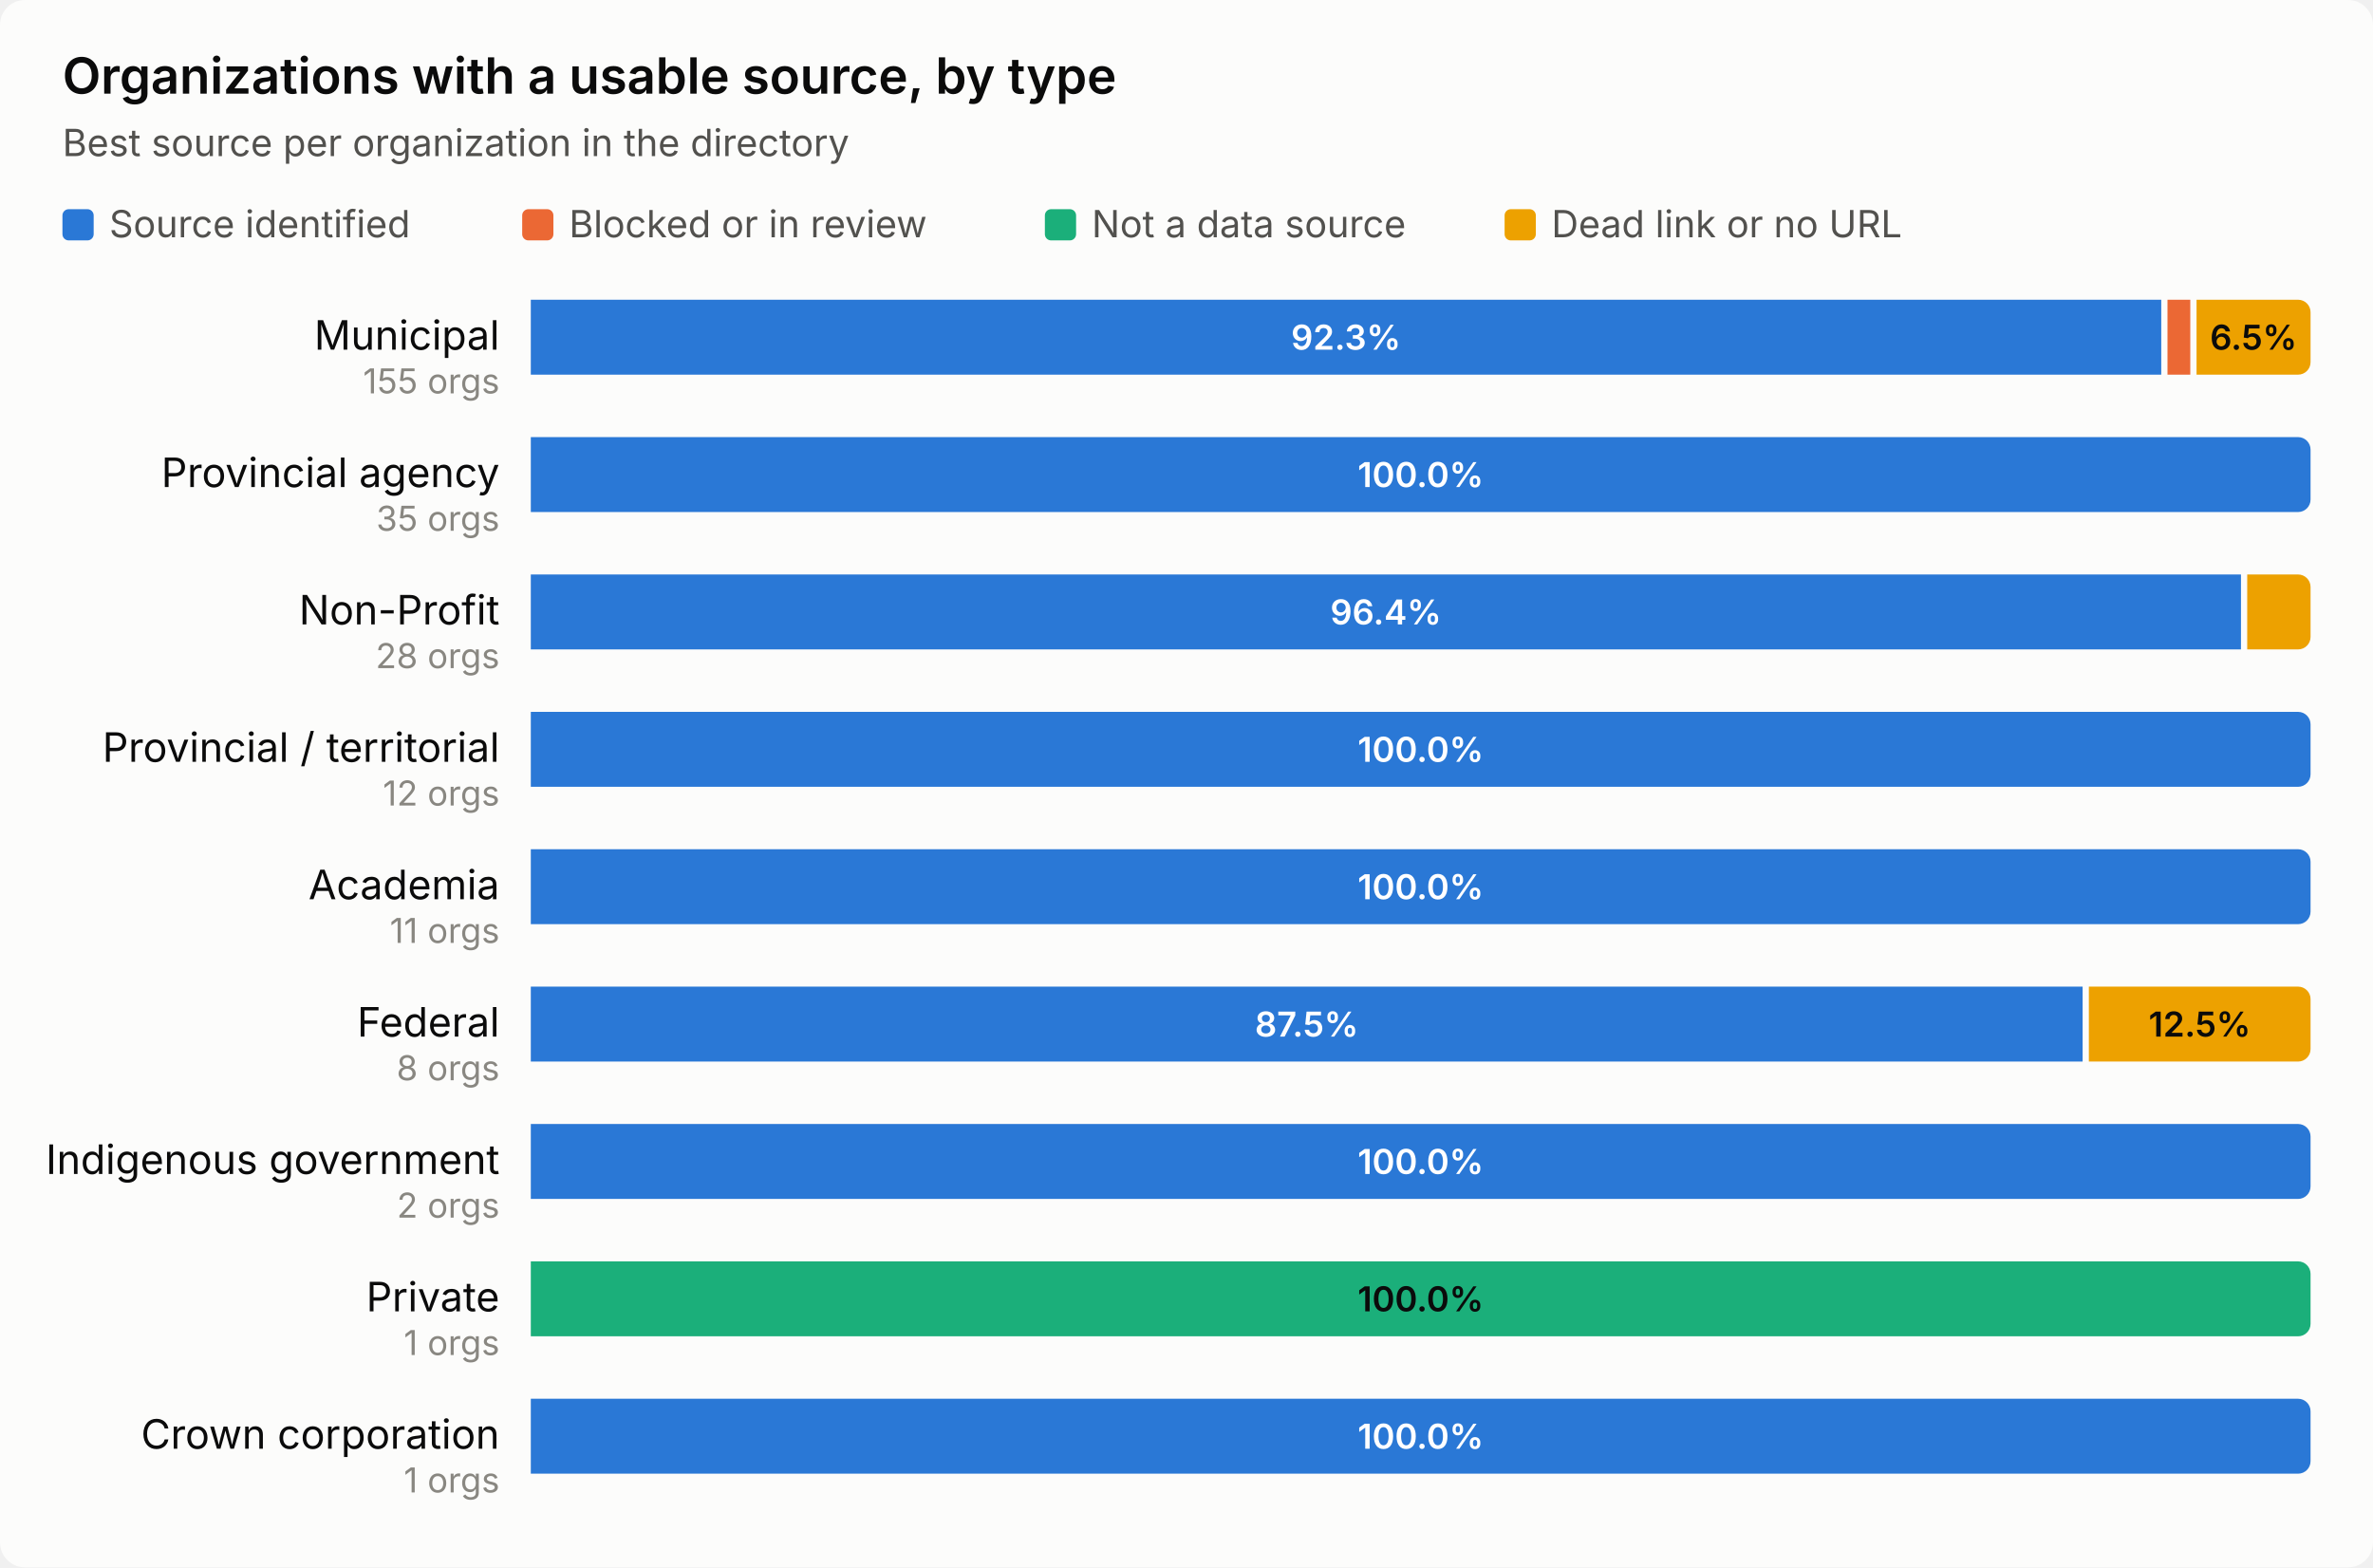
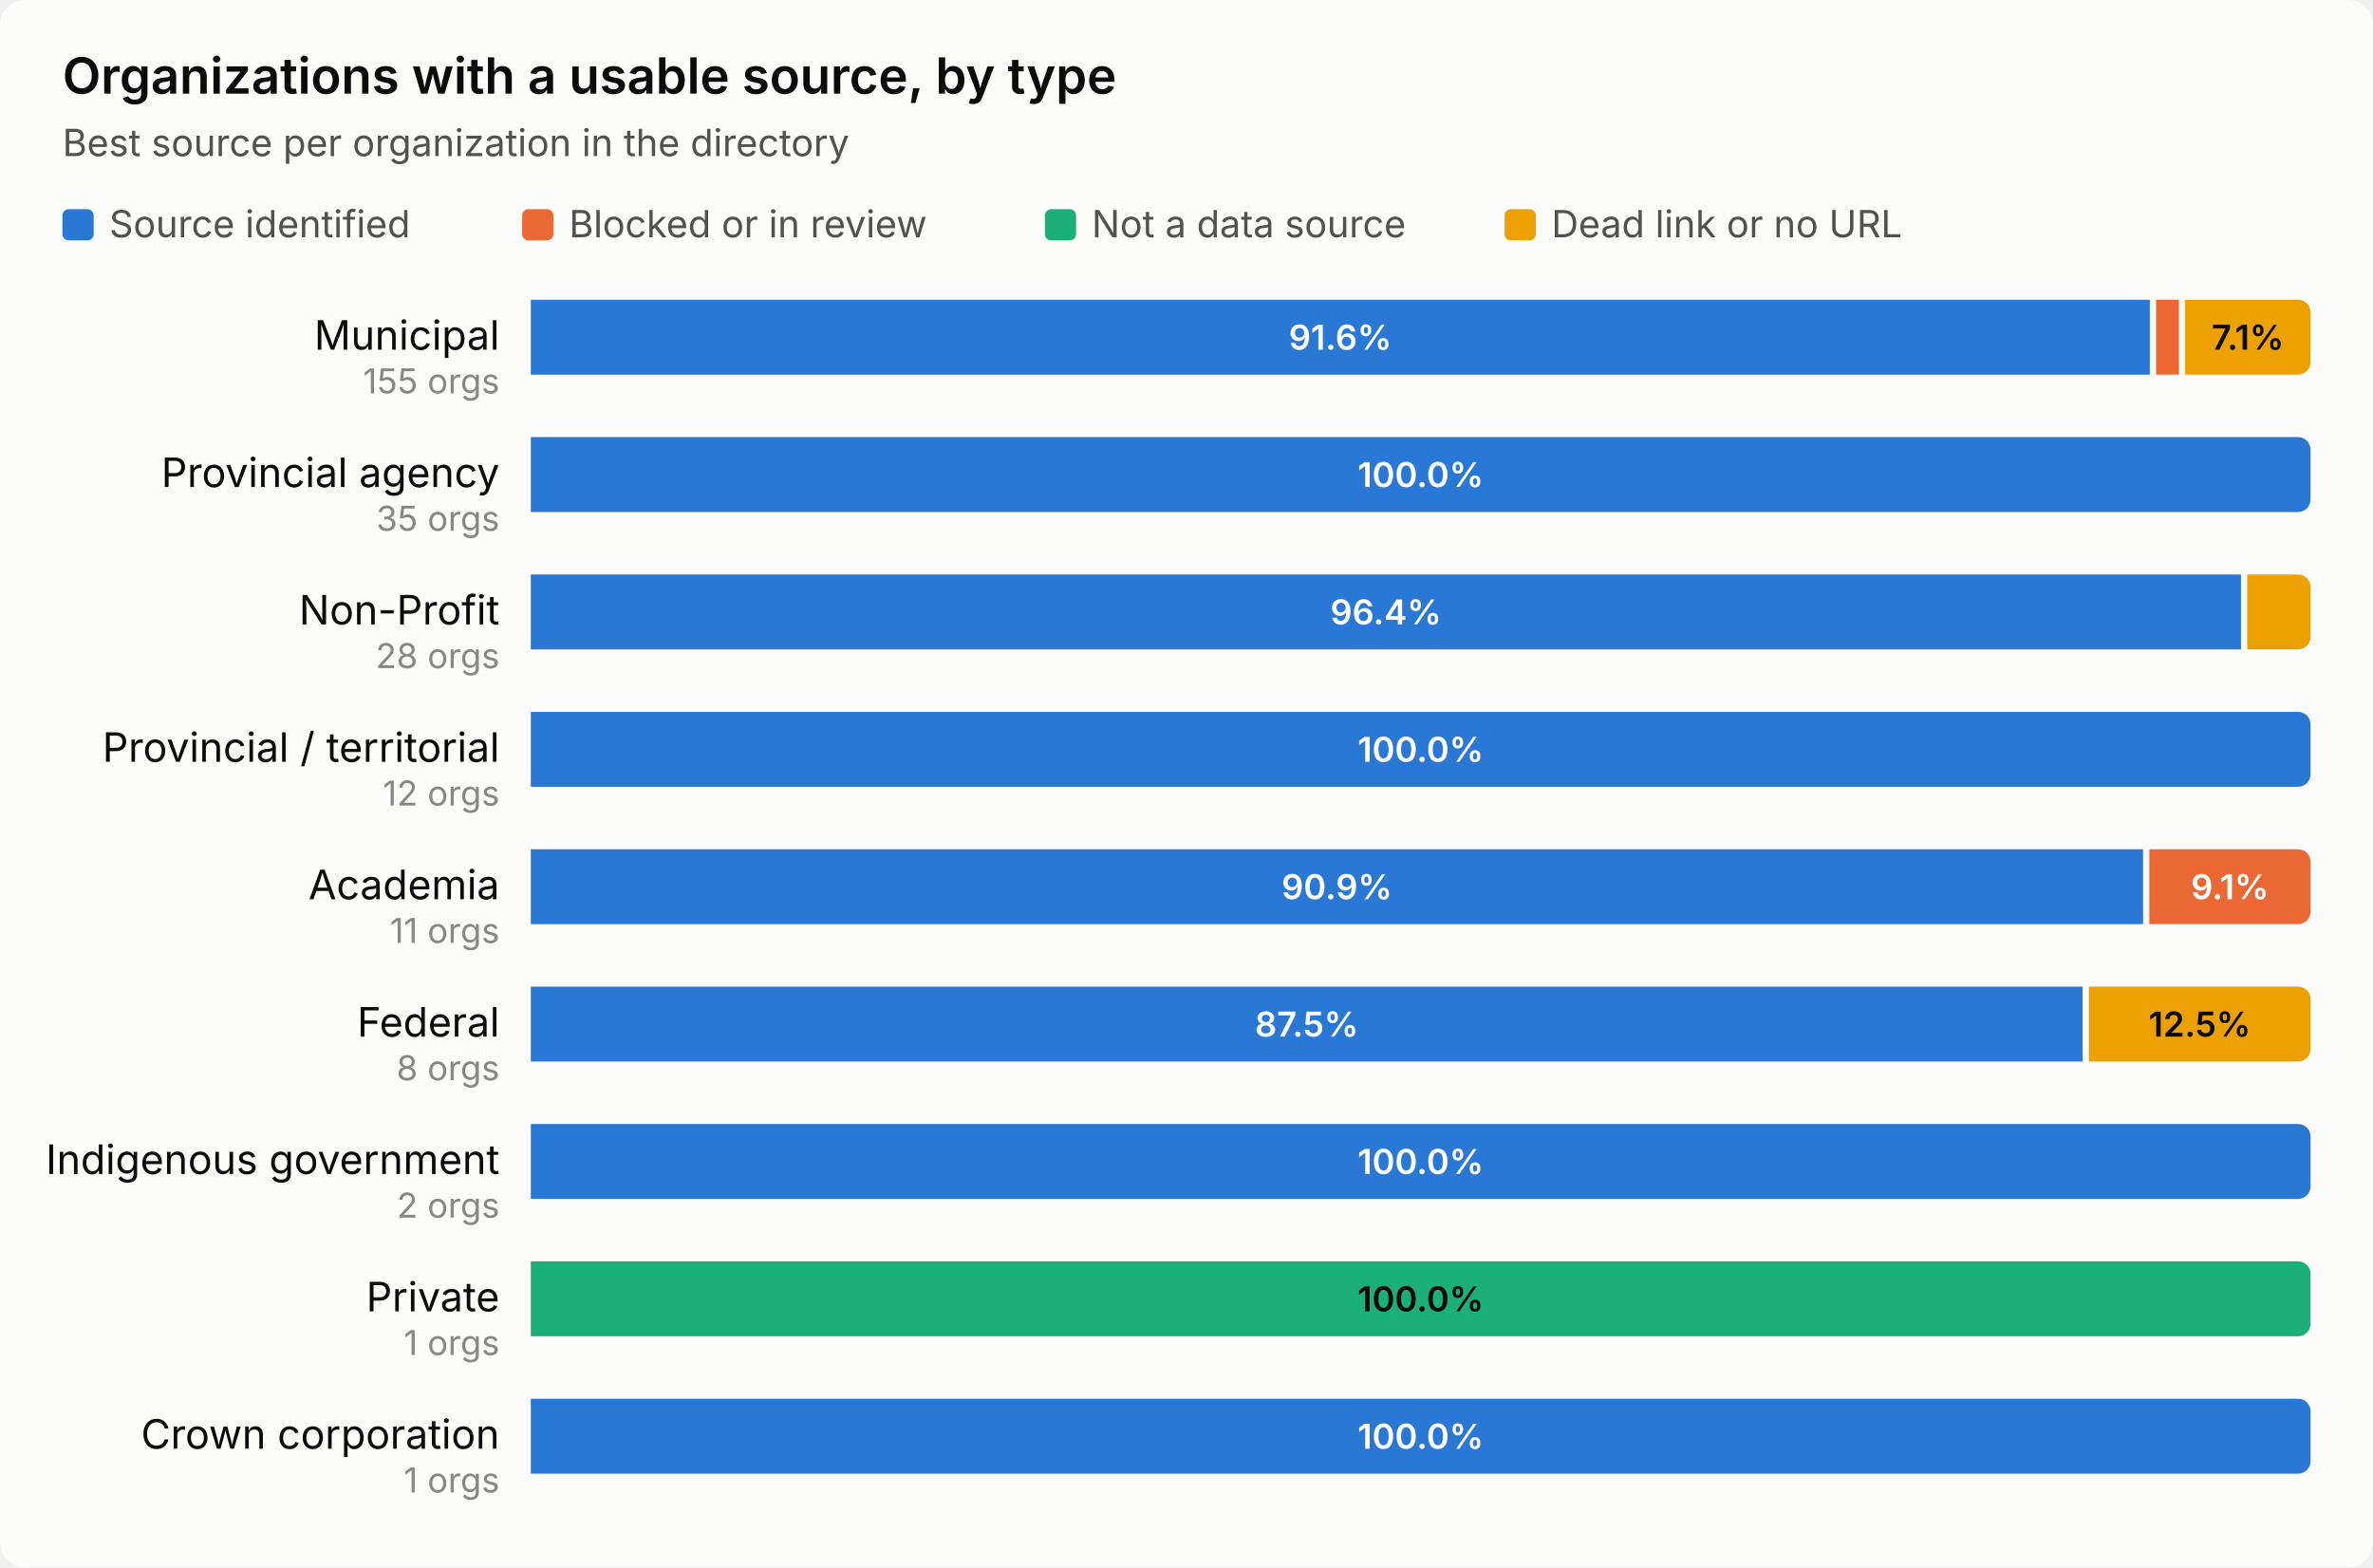
<svg xmlns="http://www.w3.org/2000/svg" viewBox="0 0 760 502" width="760" height="502" role="img" aria-labelledby="t d">
  <style>
.t{font:600 16px system-ui,-apple-system,"Segoe UI",sans-serif} .st,.v{font:12px system-ui,-apple-system,"Segoe UI",sans-serif} .l{font:13px system-ui,-apple-system,"Segoe UI",sans-serif} .m{font:11px system-ui,-apple-system,"Segoe UI",sans-serif} .in{font:600 11px system-ui,-apple-system,"Segoe UI",sans-serif}
.v{font-variant-numeric:tabular-nums} .grid,.base{stroke-width:1}
.bg{fill:#fcfcfb} .t,.l{fill:#0b0b0b} .st,.v{fill:#52514e} .m{fill:#898781} .grid{stroke:#e1e0d9} .base{stroke:#c3c2b7} .s1{fill:#2a78d6} .s2{fill:#eb6834} .s3{fill:#1baf7a} .s4{fill:#eda100} .s5{fill:#e87ba4}
.i1,.i2{fill:#ffffff} .i3,.i4,.i5{fill:#0b0b0b}
@media (prefers-color-scheme: dark){.bg{fill:#1a1a19} .t,.l{fill:#ffffff} .st,.v{fill:#c3c2b7} .m{fill:#898781} .grid{stroke:#2c2c2a} .base{stroke:#383835} .s1{fill:#3987e5} .s2{fill:#d95926} .s3{fill:#199e70} .s4{fill:#c98500} .s5{fill:#d55181} .i3,.i5{fill:#ffffff}}
</style>
  <rect class="bg" width="760" height="502" rx="8" />
  <text class="t" x="20" y="30">Organizations with a usable source, by type</text>
  <text class="st" x="20" y="50">Best source per organization in the directory</text>
  <rect class="s1" x="20" y="67" width="10" height="10" rx="2" />
  <text class="v" x="35" y="76">Source identified</text>
  <rect class="s2" x="167.24" y="67" width="10" height="10" rx="2" />
  <text class="v" x="182.24" y="76">Blocked or in review</text>
  <rect class="s3" x="334.64" y="67" width="10" height="10" rx="2" />
  <text class="v" x="349.64" y="76">Not a data source</text>
  <rect class="s4" x="481.88" y="67" width="10" height="10" rx="2" />
  <text class="v" x="496.88" y="76">Dead link or no URL</text>
  <text class="l" x="160" y="112" text-anchor="end">Municipal</text>
  <text class="m" x="160" y="126" text-anchor="end">155 orgs</text>
-   <path class="s1" d="M170,96h522.181v24h-522.181z" />
-   <text x="431.09" y="112" text-anchor="middle" class="in i1">92.3%</text>
-   <path class="s2" d="M694.181,96h7.303v24h-7.303z" />
-   <path class="s4" d="M703.484,96h32.516a4,4 0 0 1 4,4v16a4,4 0 0 1 -4,4h-32.516z" />
-   <text x="721.742" y="112" text-anchor="middle" class="in i4">6.5%</text>
+   <path class="s1" d="M170,96h518.529v24h-518.529z" />
+   <text x="429.265" y="112" text-anchor="middle" class="in i1">91.6%</text>
+   <path class="s2" d="M690.529,96h7.303v24h-7.303z" />
+   <path class="s4" d="M699.832,96h36.168a4,4 0 0 1 4,4v16a4,4 0 0 1 -4,4h-36.168z" />
+   <text x="719.916" y="112" text-anchor="middle" class="in i4">7.1%</text>
  <text class="l" x="160" y="156" text-anchor="end">Provincial agency</text>
  <text class="m" x="160" y="170" text-anchor="end">35 orgs</text>
  <path class="s1" d="M170,140h566a4,4 0 0 1 4,4v16a4,4 0 0 1 -4,4h-566z" />
  <text x="455" y="156" text-anchor="middle" class="in i1">100.0%</text>
  <text class="l" x="160" y="200" text-anchor="end">Non-Profit</text>
  <text class="m" x="160" y="214" text-anchor="end">28 orgs</text>
  <path class="s1" d="M170,184h547.714v24h-547.714z" />
  <text x="443.857" y="200" text-anchor="middle" class="in i1">96.4%</text>
  <path class="s4" d="M719.714,184h16.286a4,4 0 0 1 4,4v16a4,4 0 0 1 -4,4h-16.286z" />
  <text class="l" x="160" y="244" text-anchor="end">Provincial / territorial</text>
  <text class="m" x="160" y="258" text-anchor="end">12 orgs</text>
  <path class="s1" d="M170,228h566a4,4 0 0 1 4,4v16a4,4 0 0 1 -4,4h-566z" />
  <text x="455" y="244" text-anchor="middle" class="in i1">100.0%</text>
  <text class="l" x="160" y="288" text-anchor="end">Academia</text>
  <text class="m" x="160" y="302" text-anchor="end">11 orgs</text>
-   <path class="s1" d="M170,272h566a4,4 0 0 1 4,4v16a4,4 0 0 1 -4,4h-566z" />
-   <text x="455" y="288" text-anchor="middle" class="in i1">100.0%</text>
+   <path class="s1" d="M170,272h516.364v24h-516.364z" />
+   <text x="428.182" y="288" text-anchor="middle" class="in i1">90.9%</text>
+   <path class="s2" d="M688.364,272h47.636a4,4 0 0 1 4,4v16a4,4 0 0 1 -4,4h-47.636z" />
+   <text x="714.182" y="288" text-anchor="middle" class="in i2">9.1%</text>
  <text class="l" x="160" y="332" text-anchor="end">Federal</text>
  <text class="m" x="160" y="346" text-anchor="end">8 orgs</text>
  <path class="s1" d="M170,316h497v24h-497z" />
  <text x="418.5" y="332" text-anchor="middle" class="in i1">87.5%</text>
  <path class="s4" d="M669,316h67a4,4 0 0 1 4,4v16a4,4 0 0 1 -4,4h-67z" />
  <text x="704.5" y="332" text-anchor="middle" class="in i4">12.5%</text>
  <text class="l" x="160" y="376" text-anchor="end">Indigenous government</text>
  <text class="m" x="160" y="390" text-anchor="end">2 orgs</text>
  <path class="s1" d="M170,360h566a4,4 0 0 1 4,4v16a4,4 0 0 1 -4,4h-566z" />
  <text x="455" y="376" text-anchor="middle" class="in i1">100.0%</text>
  <text class="l" x="160" y="420" text-anchor="end">Private</text>
  <text class="m" x="160" y="434" text-anchor="end">1 orgs</text>
  <path class="s3" d="M170,404h566a4,4 0 0 1 4,4v16a4,4 0 0 1 -4,4h-566z" />
  <text x="455" y="420" text-anchor="middle" class="in i3">100.0%</text>
  <text class="l" x="160" y="464" text-anchor="end">Crown corporation</text>
  <text class="m" x="160" y="478" text-anchor="end">1 orgs</text>
  <path class="s1" d="M170,448h566a4,4 0 0 1 4,4v16a4,4 0 0 1 -4,4h-566z" />
  <text x="455" y="464" text-anchor="middle" class="in i1">100.0%</text>
</svg>
